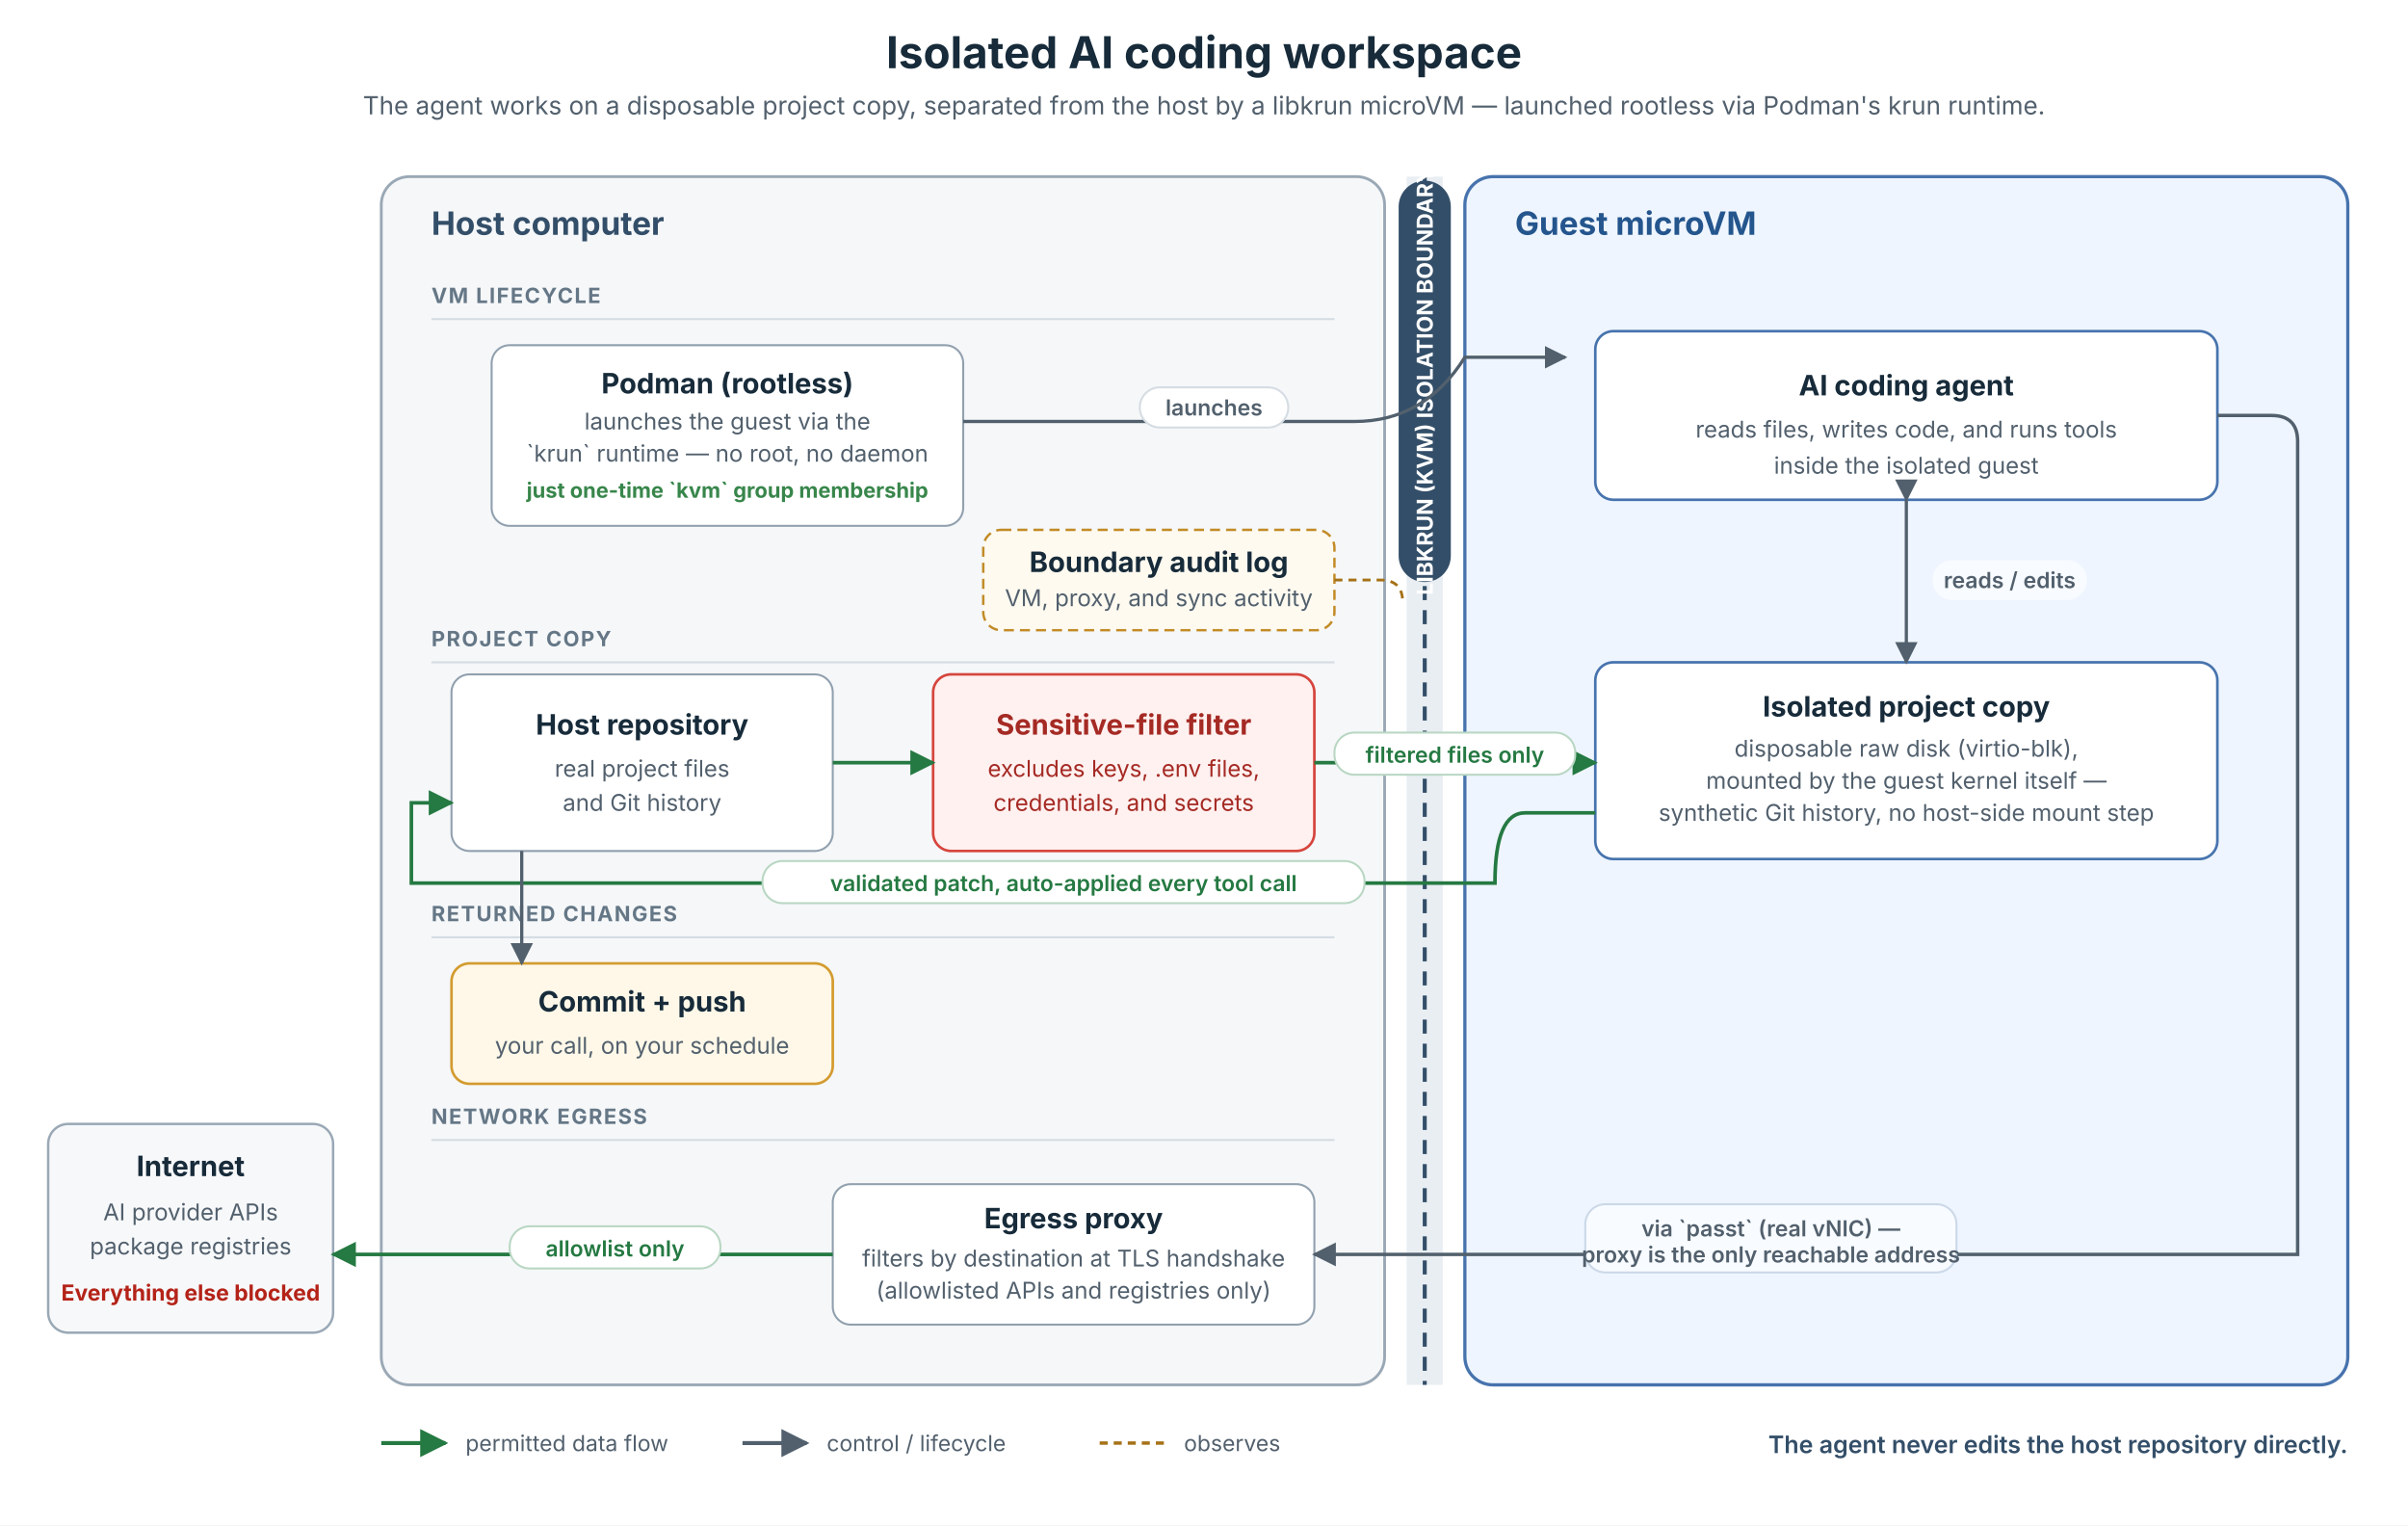
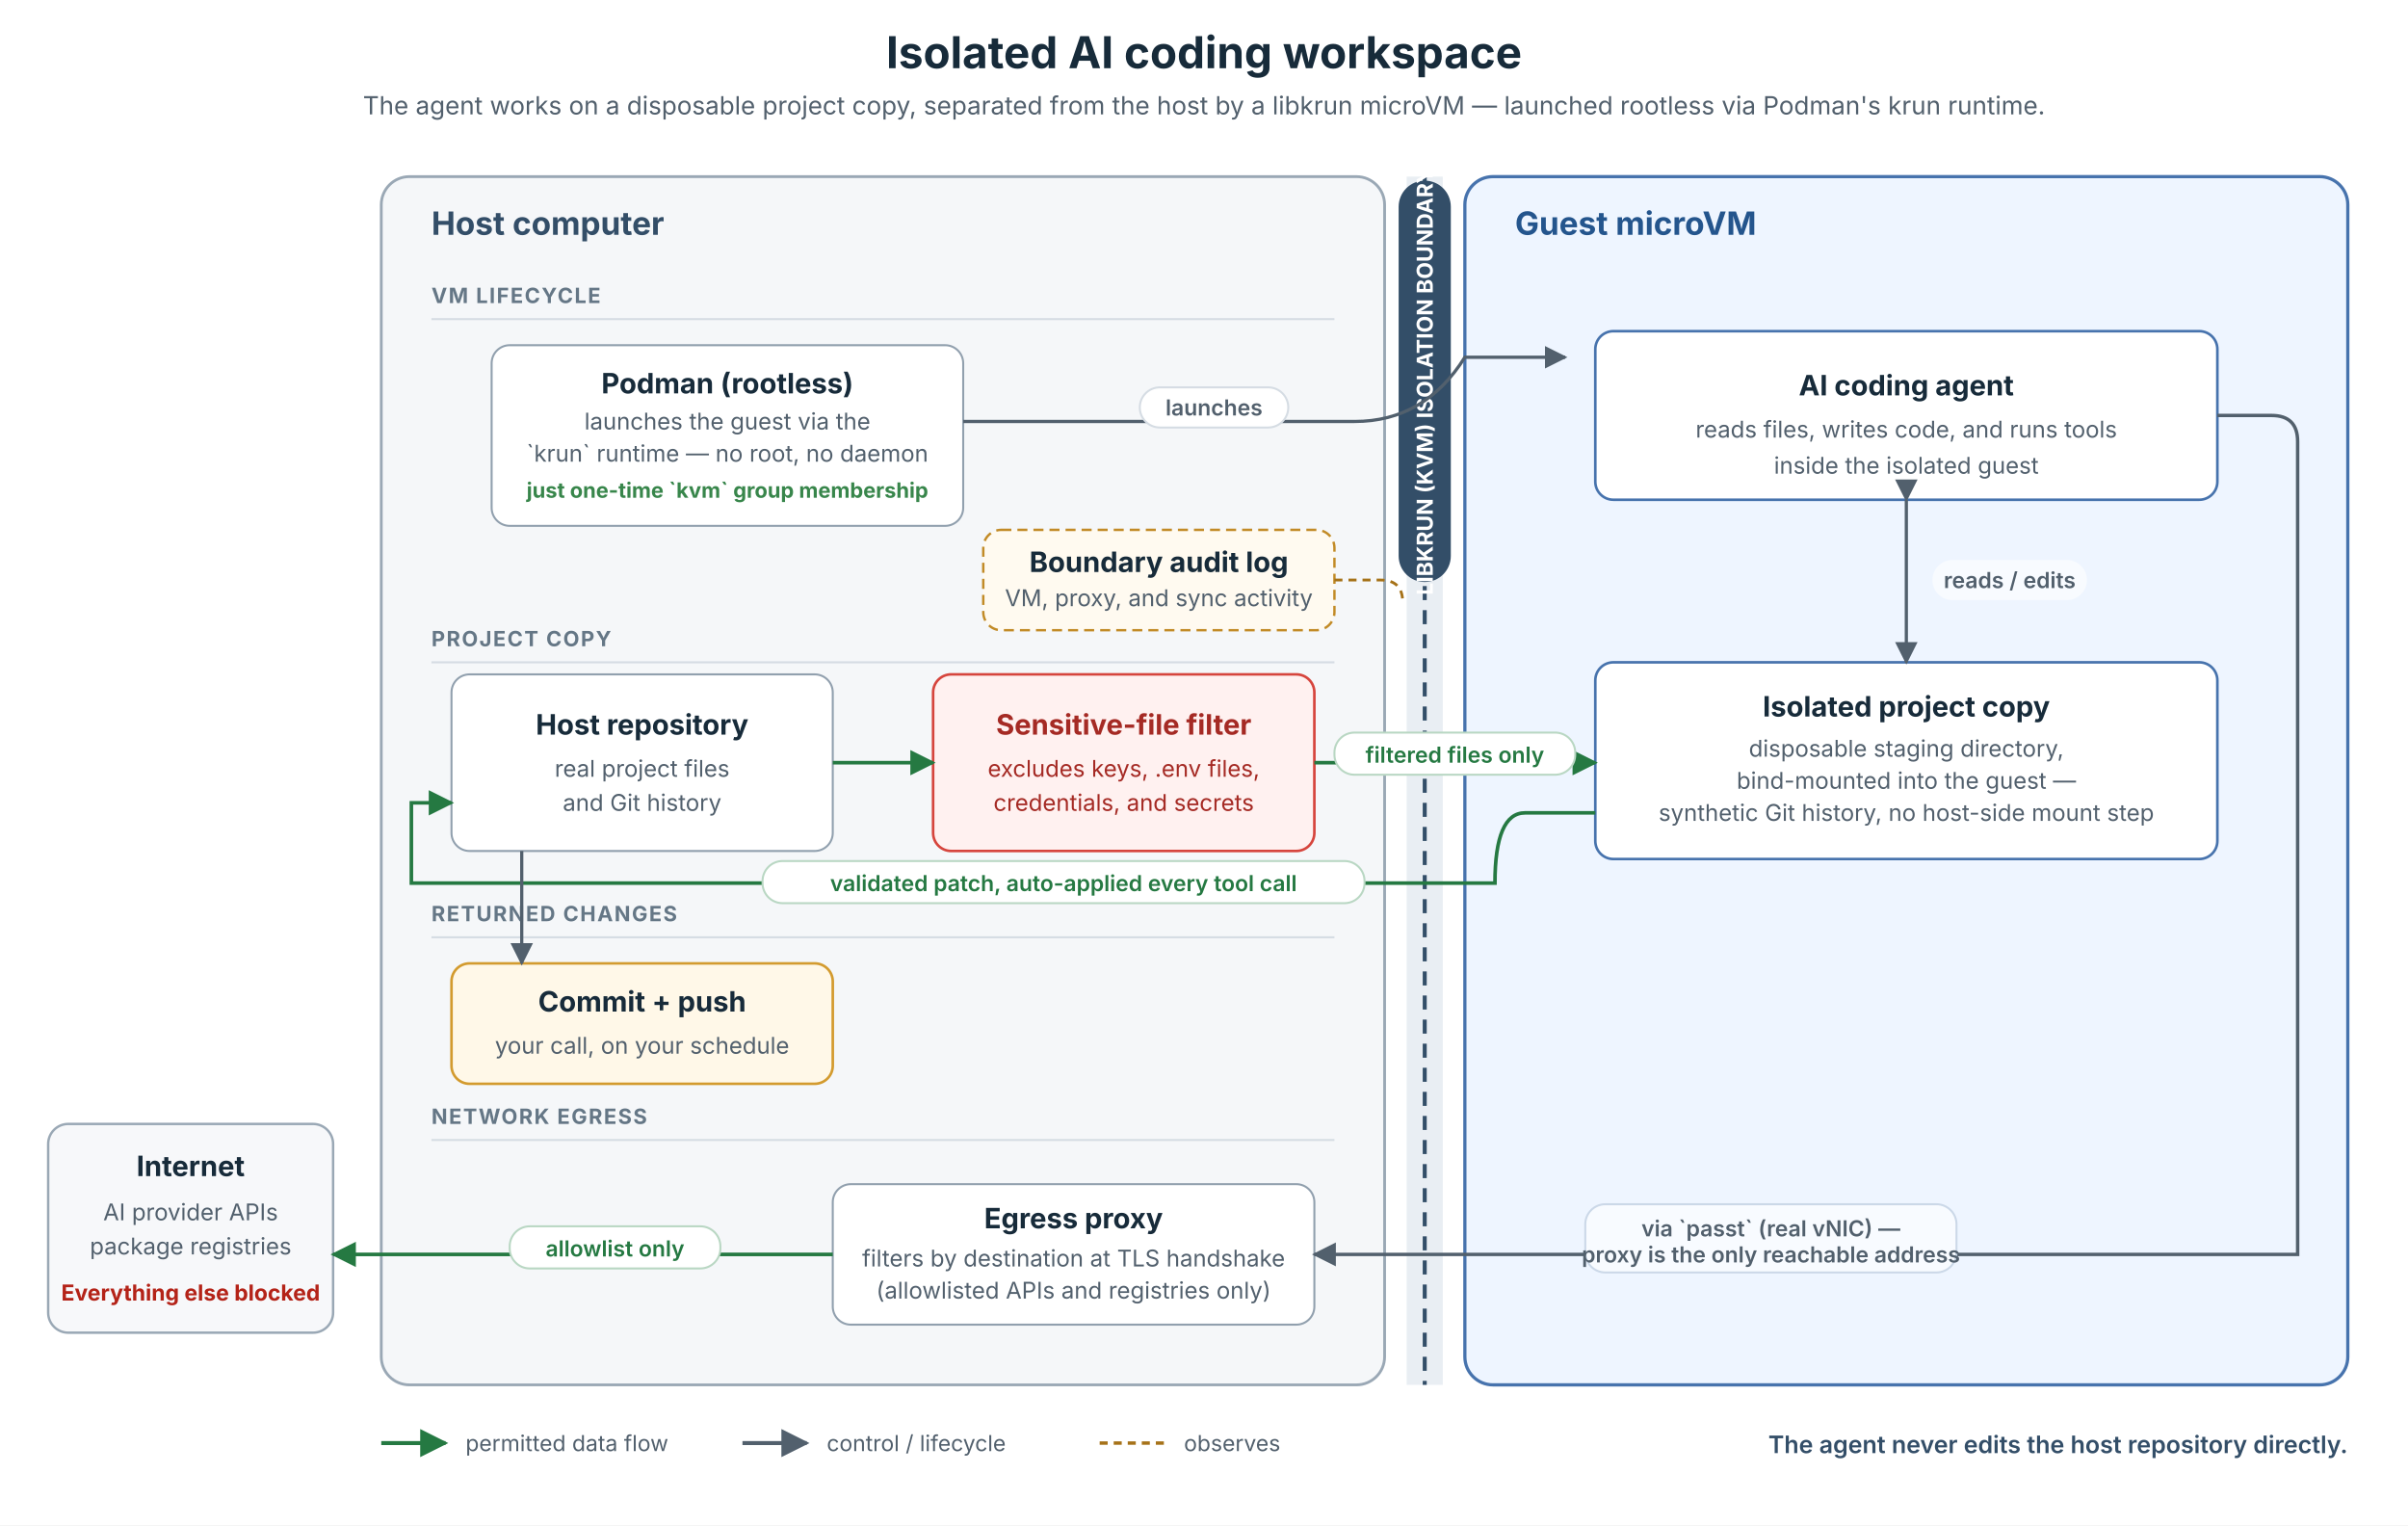
<svg xmlns="http://www.w3.org/2000/svg" viewBox="0 0 1200 760" font-family="Inter, Helvetica, Arial, sans-serif">
  <defs>
    <marker id="arrow-gray" viewBox="0 0 10 10" refX="9" refY="5" markerWidth="7" markerHeight="7" orient="auto">
      <path d="M0,0 L10,5 L0,10 z" fill="#52606d" />
    </marker>
    <marker id="arrow-green" viewBox="0 0 10 10" refX="9" refY="5" markerWidth="7" markerHeight="7" orient="auto">
      <path d="M0,0 L10,5 L0,10 z" fill="#257942" />
    </marker>
    <marker id="arrow-green-start" viewBox="0 0 10 10" refX="1" refY="5" markerWidth="7" markerHeight="7" orient="auto">
      <path d="M10,0 L0,5 L10,10 z" fill="#257942" />
    </marker>
    <style>
      .zone-title { font-size: 16px; font-weight: 700; }
      .box-title { font-size: 14px; font-weight: 700; fill: #172b3a; }
      .box-copy { font-size: 11.5px; fill: #52606d; }
      .flow-label { font-size: 11px; font-weight: 600; }
      .lane-label { font-size: 10.5px; font-weight: 700; letter-spacing: .7px; }
    </style>
  </defs>
  <rect width="1200" height="760" fill="#ffffff" />
  <text x="600" y="34" text-anchor="middle" font-size="22" font-weight="750" fill="#172b3a">Isolated AI coding workspace</text>
  <text x="600" y="57" text-anchor="middle" font-size="12.5" fill="#52606d">The agent works on a disposable project copy, separated from the host by a libkrun microVM — launched rootless via Podman's krun runtime.</text>
  <rect x="190" y="88" width="500" height="602" rx="14" fill="#f5f7f9" stroke="#9aa8b5" stroke-width="1.4" />
  <rect x="730" y="88" width="440" height="602" rx="14" fill="#eef5ff" stroke="#4773ad" stroke-width="1.6" />
  <text x="215" y="117" class="zone-title" fill="#334e68">Host computer</text>
  <text x="755" y="117" class="zone-title" fill="#24558d">Guest microVM</text>
  <rect x="701" y="88" width="18" height="602" fill="#e9eef3" />
  <line x1="710" y1="88" x2="710" y2="690" stroke="#334e68" stroke-width="2" stroke-dasharray="7,5" />
  <g transform="translate(710 190) rotate(-90)">
    <rect x="-100" y="-13" width="200" height="26" rx="13" fill="#334e68" />
    <text x="0" y="4" text-anchor="middle" font-size="11" font-weight="700" fill="#ffffff">LIBKRUN (KVM) ISOLATION BOUNDARY</text>
  </g>
  <rect x="24" y="560" width="142" height="104" rx="10" fill="#f7f8fa" stroke="#9aa8b5" stroke-width="1.2" />
  <text x="95" y="586" text-anchor="middle" class="box-title">Internet</text>
  <text x="95" y="608" text-anchor="middle" class="box-copy">AI provider APIs</text>
  <text x="95" y="625" text-anchor="middle" class="box-copy">package registries</text>
  <text x="95" y="648" text-anchor="middle" font-size="11" font-weight="700" fill="#b42318">Everything else blocked</text>
  <text x="215" y="151" class="lane-label" fill="#657786">VM LIFECYCLE</text>
  <line x1="215" y1="159" x2="665" y2="159" stroke="#d5dce3" />
  <text x="215" y="322" class="lane-label" fill="#657786">PROJECT COPY</text>
  <line x1="215" y1="330" x2="665" y2="330" stroke="#d5dce3" />
  <text x="215" y="459" class="lane-label" fill="#657786">RETURNED CHANGES</text>
  <line x1="215" y1="467" x2="665" y2="467" stroke="#d5dce3" />
  <text x="215" y="560" class="lane-label" fill="#657786">NETWORK EGRESS</text>
  <line x1="215" y1="568" x2="665" y2="568" stroke="#d5dce3" />
  <rect x="245" y="172" width="235" height="90" rx="9" fill="#ffffff" stroke="#91a0ae" />
  <text x="362.5" y="196" text-anchor="middle" class="box-title">Podman (rootless)</text>
  <text x="362.5" y="214" text-anchor="middle" class="box-copy">launches the guest via the</text>
  <text x="362.5" y="230" text-anchor="middle" class="box-copy">`krun` runtime — no root, no daemon</text>
  <text x="362.5" y="248" text-anchor="middle" font-size="10.5" font-weight="700" fill="#38864b">just one-time `kvm` group membership</text>
  <rect x="490" y="264" width="175" height="50" rx="9" fill="#fffaf0" stroke="#c28b27" stroke-width="1.2" stroke-dasharray="5,3" />
  <text x="577.5" y="285" text-anchor="middle" class="box-title">Boundary audit log</text>
  <text x="577.5" y="302" text-anchor="middle" class="box-copy">VM, proxy, and sync activity</text>
  <path d="M665 289 H688 Q699 289 699 300" fill="none" stroke="#a67218" stroke-width="1.4" stroke-dasharray="4,3" />
  <rect x="795" y="165" width="310" height="84" rx="9" fill="#ffffff" stroke="#4773ad" stroke-width="1.3" />
  <text x="950" y="197" text-anchor="middle" class="box-title">AI coding agent</text>
  <text x="950" y="218" text-anchor="middle" class="box-copy">reads files, writes code, and runs tools</text>
  <text x="950" y="236" text-anchor="middle" class="box-copy">inside the isolated guest</text>
  <path d="M480 210 H675 Q710 210 730 178 H780" fill="none" stroke="#52606d" stroke-width="1.6" marker-end="url(#arrow-gray)" />
  <rect x="568" y="193" width="74" height="20" rx="10" fill="#ffffff" stroke="#d5dce3" />
  <text x="605" y="207" text-anchor="middle" class="flow-label" fill="#52606d">launches</text>
  <rect x="225" y="336" width="190" height="88" rx="9" fill="#ffffff" stroke="#91a0ae" />
  <text x="320" y="366" text-anchor="middle" class="box-title">Host repository</text>
  <text x="320" y="387" text-anchor="middle" class="box-copy">real project files</text>
  <text x="320" y="404" text-anchor="middle" class="box-copy">and Git history</text>
  <rect x="465" y="336" width="190" height="88" rx="9" fill="#fff1f0" stroke="#d6453d" stroke-width="1.3" />
  <text x="560" y="366" text-anchor="middle" font-size="14" font-weight="700" fill="#a52a24">Sensitive-file filter</text>
  <text x="560" y="387" text-anchor="middle" font-size="11.5" fill="#a52a24">excludes keys, .env files,</text>
  <text x="560" y="404" text-anchor="middle" font-size="11.5" fill="#a52a24">credentials, and secrets</text>
  <rect x="795" y="330" width="310" height="98" rx="9" fill="#ffffff" stroke="#4773ad" stroke-width="1.3" />
  <text x="950" y="357" text-anchor="middle" class="box-title">Isolated project copy</text>
-   <text x="950" y="377" text-anchor="middle" class="box-copy">disposable raw disk (virtio-blk),</text>
-   <text x="950" y="393" text-anchor="middle" class="box-copy">mounted by the guest kernel itself —</text>
+   <text x="950" y="377" text-anchor="middle" class="box-copy">disposable staging directory,</text>
+   <text x="950" y="393" text-anchor="middle" class="box-copy">bind-mounted into the guest —</text>
  <text x="950" y="409" text-anchor="middle" class="box-copy">synthetic Git history, no host-side mount step</text>
  <line x1="415" y1="380" x2="465" y2="380" stroke="#257942" stroke-width="1.8" marker-end="url(#arrow-green)" />
  <path d="M655 380 H795" fill="none" stroke="#257942" stroke-width="1.8" marker-end="url(#arrow-green)" />
  <rect x="665" y="365" width="120" height="21" rx="10" fill="#ffffff" stroke="#b9d7c3" />
  <text x="725" y="380" text-anchor="middle" class="flow-label" fill="#257942">filtered files only</text>
  <line x1="950" y1="249" x2="950" y2="330" stroke="#52606d" stroke-width="1.6" marker-start="url(#arrow-gray)" marker-end="url(#arrow-gray)" />
  <rect x="963" y="279" width="77" height="20" rx="10" fill="#f8fbff" />
  <text x="1001.5" y="293" text-anchor="middle" class="flow-label" fill="#52606d">reads / edits</text>
  <rect x="225" y="480" width="190" height="60" rx="9" fill="#fff8e8" stroke="#d39b2f" stroke-width="1.3" />
  <text x="320" y="504" text-anchor="middle" class="box-title">Commit + push</text>
  <text x="320" y="525" text-anchor="middle" class="box-copy">your call, on your schedule</text>
  <path d="M795 405 H760 Q745 405 745 440 H205 V400 H225" fill="none" stroke="#257942" stroke-width="1.8" marker-end="url(#arrow-green)" />
  <rect x="380" y="429" width="300" height="21" rx="10" fill="#ffffff" stroke="#b9d7c3" />
  <text x="530" y="444" text-anchor="middle" class="flow-label" fill="#257942">validated patch, auto-applied every tool call</text>
  <path d="M260 424 V480" fill="none" stroke="#52606d" stroke-width="1.6" marker-end="url(#arrow-gray)" />
  <rect x="415" y="590" width="240" height="70" rx="9" fill="#ffffff" stroke="#91a0ae" />
  <text x="535" y="612" text-anchor="middle" class="box-title">Egress proxy</text>
  <text x="535" y="631" text-anchor="middle" class="box-copy">filters by destination at TLS handshake</text>
  <text x="535" y="647" text-anchor="middle" class="box-copy">(allowlisted APIs and registries only)</text>
  <path d="M1105 207 H1132 Q1145 207 1145 220 V625 H655" fill="none" stroke="#52606d" stroke-width="1.7" marker-end="url(#arrow-gray)" />
  <rect x="790" y="600" width="185" height="34" rx="10" fill="#f8fbff" stroke="#cbd8e8" />
  <text x="882.5" y="616" text-anchor="middle" class="flow-label" fill="#52606d">via `passt` (real vNIC) —</text>
  <text x="882.5" y="629" text-anchor="middle" class="flow-label" fill="#52606d">proxy is the only reachable address</text>
  <line x1="415" y1="625" x2="166" y2="625" stroke="#257942" stroke-width="1.8" marker-end="url(#arrow-green)" />
  <rect x="254" y="611" width="105" height="21" rx="10" fill="#ffffff" stroke="#b9d7c3" />
  <text x="306.5" y="626" text-anchor="middle" class="flow-label" fill="#257942">allowlist only</text>
  <line x1="190" y1="719" x2="222" y2="719" stroke="#257942" stroke-width="2" marker-end="url(#arrow-green)" />
  <text x="232" y="723" font-size="11" fill="#52606d">permitted data flow</text>
  <line x1="370" y1="719" x2="402" y2="719" stroke="#52606d" stroke-width="2" marker-end="url(#arrow-gray)" />
  <text x="412" y="723" font-size="11" fill="#52606d">control / lifecycle</text>
  <line x1="548" y1="719" x2="580" y2="719" stroke="#a67218" stroke-width="1.7" stroke-dasharray="4,3" />
  <text x="590" y="723" font-size="11" fill="#52606d">observes</text>
  <text x="1170" y="724" text-anchor="end" font-size="12" font-weight="600" fill="#334e68">The agent never edits the host repository directly.</text>
</svg>
